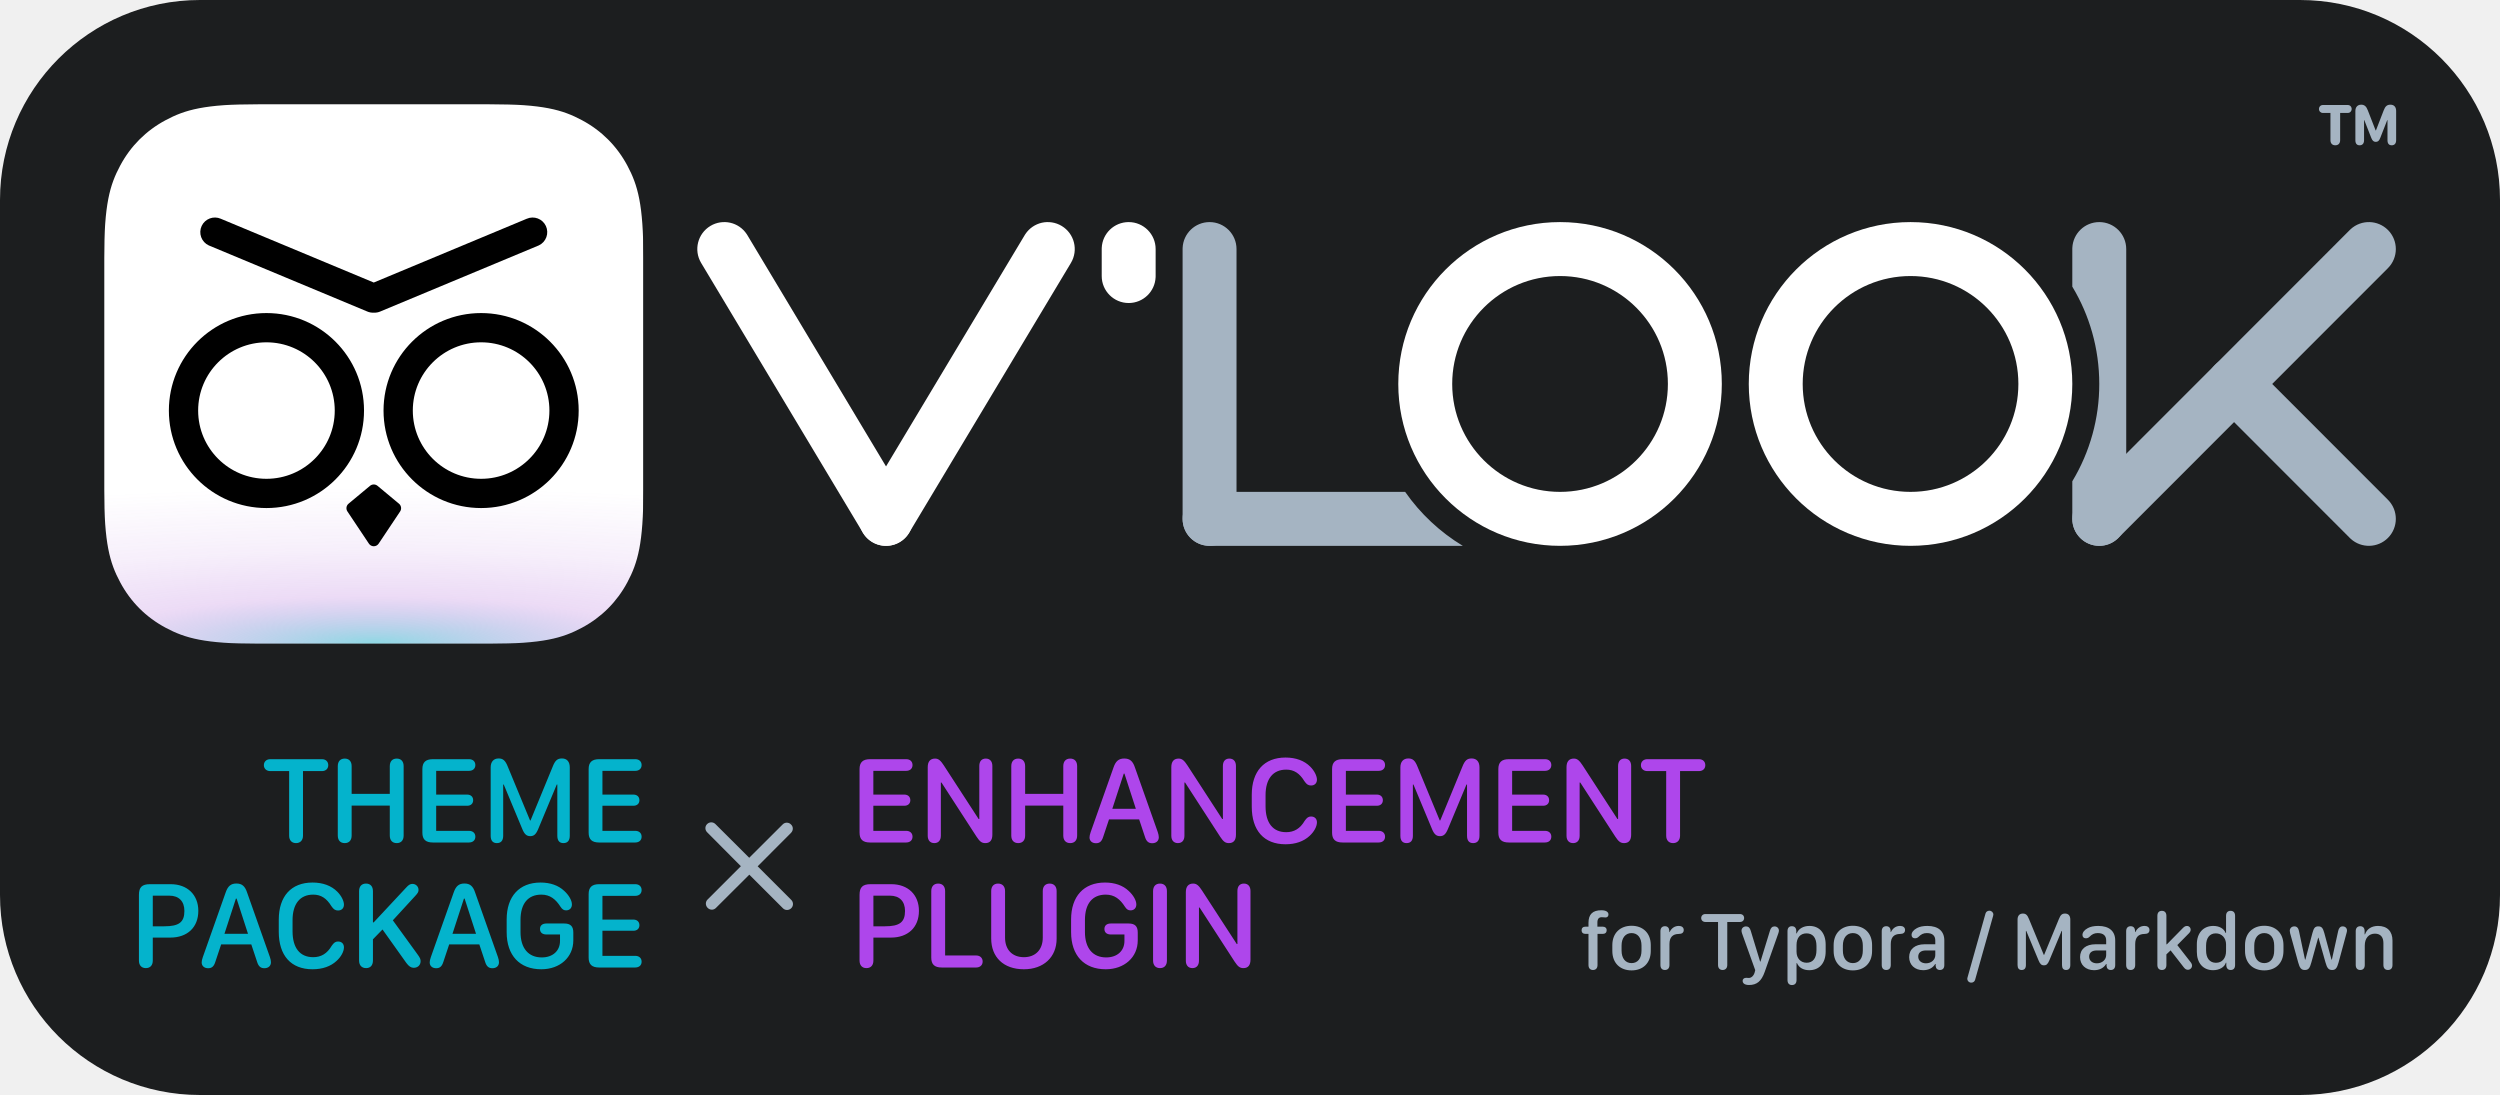
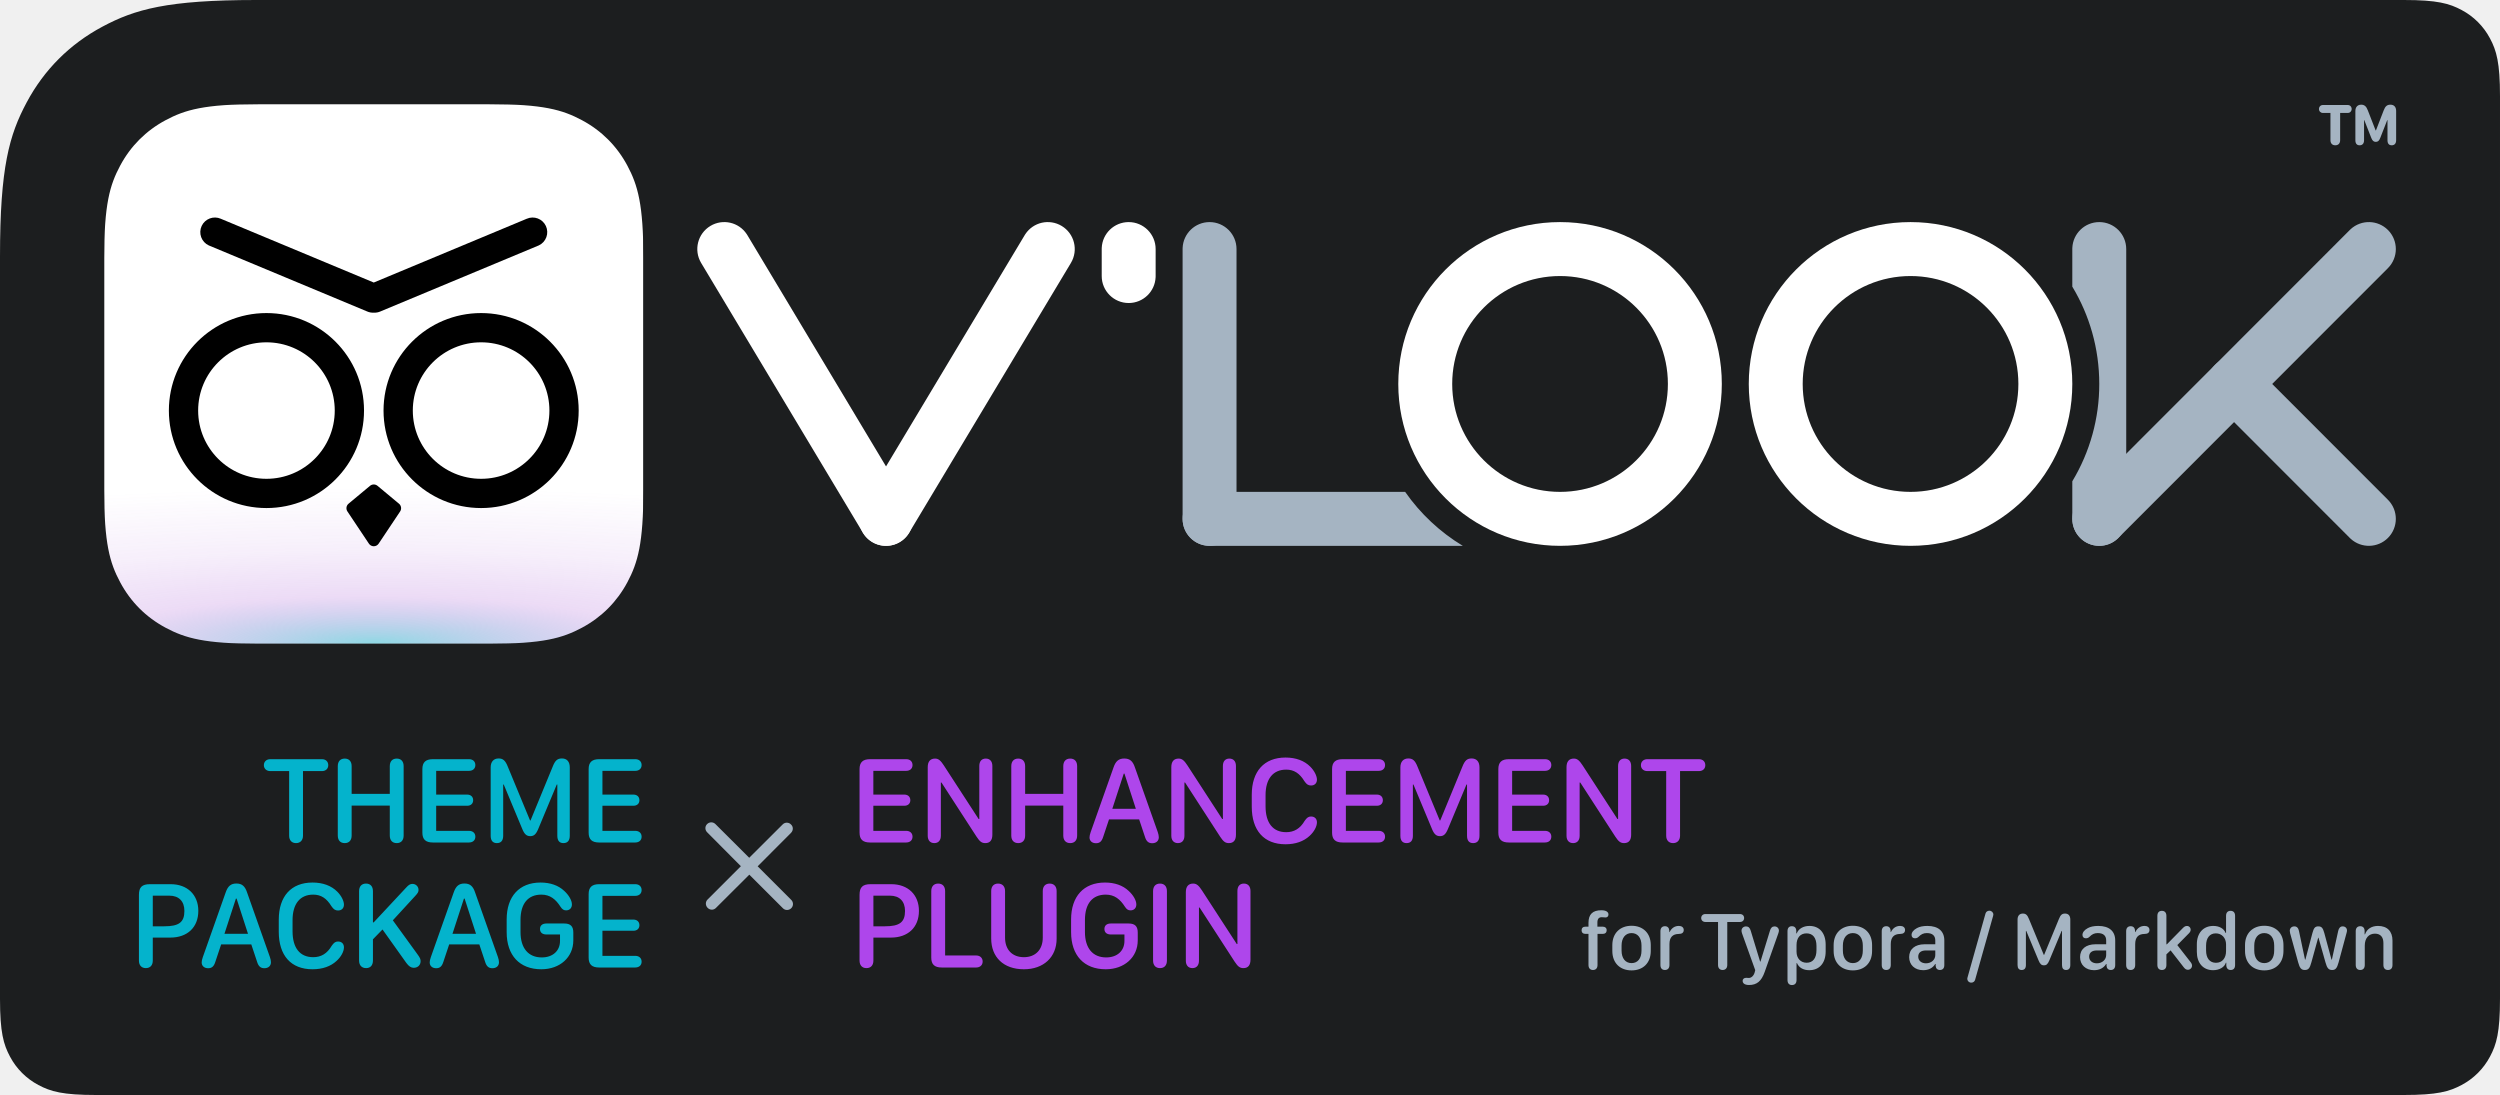
<svg xmlns="http://www.w3.org/2000/svg" xmlns:xlink="http://www.w3.org/1999/xlink" width="500" height="219" viewBox="0 0 500 219">
  <defs>
-     <path d="M40 0h420c22.091 0 40 17.909 40 40v139c0 22.091-17.909 40-40 40H40c-22.091 0-40-17.909-40-40V40C0 17.909 17.909 0 40 0z" id="a" />
+     <path d="M51.278 0H480.77c6.686 0 9.11.696 11.555 2.003a13.63 13.63 0 0 1 5.67 5.67c1.308 2.445 2.004 4.87 2.004 11.556v180.542c0 6.686-.696 9.11-2.003 11.555a13.63 13.63 0 0 1-5.67 5.67c-2.445 1.308-4.87 2.004-11.556 2.004H19.229c-6.686 0-9.11-.696-11.555-2.003a13.63 13.63 0 0 1-5.67-5.67C.695 208.881 0 206.456 0 199.77V51.278c0-17.83 1.857-24.296 5.343-30.815 3.486-6.518 8.602-11.634 15.12-15.12C26.982 1.857 33.447 0 51.278 0z" id="a" />
    <path d="M30.782 0h46.28c10.703 0 14.584 1.114 18.497 3.207 3.913 2.093 6.984 5.164 9.077 9.077 2.093 3.913 3.207 7.794 3.207 18.498v46.353c0 10.703-1.114 14.585-3.207 18.498-2.093 3.913-5.164 6.984-9.077 9.076-3.913 2.093-7.794 3.208-18.498 3.208h-46.28c-10.703 0-14.584-1.115-18.497-3.208-3.913-2.092-6.984-5.163-9.077-9.076C1.114 91.72 0 87.838 0 77.135V30.782c0-10.704 1.114-14.585 3.207-18.498C5.3 8.371 8.371 5.3 12.284 3.207 16.197 1.114 20.078 0 30.782 0z" id="b" />
    <radialGradient cy="100%" fx="50%" fy="100%" r="72.558%" gradientTransform="matrix(0 -1 2.40112 0 -1.901 1.5)" id="d">
      <stop stop-color="#04AAC2" stop-opacity=".45" offset="0%" />
      <stop stop-color="#9639CC" stop-opacity=".18" offset="30.303%" />
      <stop stop-color="#9639CC" stop-opacity=".08" offset="59.775%" />
      <stop stop-color="#9639CC" stop-opacity="0" offset="100%" />
    </radialGradient>
  </defs>
  <g fill="none" xlink:href="#a" fill-rule="evenodd">
    <use fill="#1C1E1F" xlink:href="#a" />
    <g transform="translate(20.833 20.833)">
      <mask id="c" fill="#fff">
        <use xlink:href="#b" />
      </mask>
      <g mask="url(#c)">
        <path fill="#FFF" d="M0 0h107.843v107.917H0z" />
        <path fill="url(#d)" d="M0 64.75h107.843v43.167H0z" />
      </g>
      <g mask="url(#c)" fill="#000">
        <path d="M54.67 76.332l4.297 3.577a1.17 1.17 0 0 1 .225 1.55l-4.296 6.438a1.17 1.17 0 0 1-1.948 0l-4.296-6.439a1.17 1.17 0 0 1 .224-1.55l4.296-3.576a1.17 1.17 0 0 1 1.499 0zM32.457 41.78c10.777 0 19.514 8.73 19.514 19.499 0 10.769-8.737 19.498-19.514 19.498-10.778 0-19.515-8.73-19.515-19.498 0-10.769 8.737-19.499 19.515-19.499zm42.932 0c10.777 0 19.514 8.73 19.514 19.499 0 10.769-8.737 19.498-19.514 19.498-10.778 0-19.515-8.73-19.515-19.498 0-10.769 8.737-19.499 19.515-19.499zm-42.932 5.85c-7.545 0-13.66 6.11-13.66 13.649 0 7.538 6.115 13.649 13.66 13.649 7.544 0 13.66-6.111 13.66-13.65 0-7.537-6.116-13.648-13.66-13.648zm42.932 0c-7.545 0-13.66 6.11-13.66 13.649 0 7.538 6.115 13.649 13.66 13.649 7.544 0 13.66-6.111 13.66-13.65 0-7.537-6.116-13.648-13.66-13.648zm9.123-24.711a2.929 2.929 0 0 1 3.83 1.442 2.923 2.923 0 0 1-1.416 3.887L55.312 41.429l-.06.028c-.433.19-.887.267-1.33.243a2.916 2.916 0 0 1-1.331-.243l-.045-.02-.032-.014-31.597-13.175A2.923 2.923 0 0 1 19.5 24.36a2.929 2.929 0 0 1 3.83-1.442l.06.027 30.53 12.729 30.53-12.73z" />
      </g>
    </g>
    <g fill-rule="nonzero">
      <path d="M443 72.976a5.39 5.39 0 0 1 7.432-.186l.194.186 26.961 26.98a5.398 5.398 0 0 1 0 7.63 5.39 5.39 0 0 1-7.43.186l-.195-.186L443 80.607a5.398 5.398 0 0 1 0-7.63z" fill="#A5B4C2" />
      <path d="M477.587 45.997a5.39 5.39 0 0 0-7.43-.186l-.195.186-53.922 53.958a5.398 5.398 0 0 0 0 7.631 5.39 5.39 0 0 0 7.43.186l.196-.186 53.921-53.958a5.398 5.398 0 0 0 0-7.631z" fill="#A5B4C2" />
      <path d="M212.333 45.186a5.39 5.39 0 0 0-7.266 1.641l-.132.21-32.353 53.958a5.398 5.398 0 0 0 1.85 7.403 5.39 5.39 0 0 0 7.266-1.642l.132-.21 32.353-53.957a5.398 5.398 0 0 0-1.85-7.403z" fill="#FFF" />
      <path d="M142.079 45.186a5.39 5.39 0 0 1 7.266 1.641l.132.21 32.353 53.958a5.398 5.398 0 0 1-1.85 7.403 5.39 5.39 0 0 1-7.266-1.642l-.132-.21L140.23 52.59a5.398 5.398 0 0 1 1.85-7.403z" fill="#FFF" />
      <path d="M241.912 44.417c-2.9 0-5.265 2.29-5.387 5.161l-.005.234v53.959a5.394 5.394 0 0 0 5.392 5.396c2.9 0 5.264-2.29 5.387-5.162l.005-.234V49.812a5.394 5.394 0 0 0-5.392-5.395z" fill="#A5B4C2" />
      <path d="M225.735 44.417c-2.9 0-5.265 2.29-5.387 5.161l-.005.234v5.396a5.394 5.394 0 0 0 5.392 5.396c2.9 0 5.265-2.29 5.387-5.162l.005-.234v-5.396a5.394 5.394 0 0 0-5.392-5.395z" fill="#FFF" />
      <path d="M419.853 44.417a5.394 5.394 0 0 1 5.392 5.395v53.959l-.005.234a5.394 5.394 0 0 1-5.387 5.162 5.394 5.394 0 0 1-5.392-5.396v-7.514a37.614 37.614 0 0 0 5.392-19.465c0-7.12-1.969-13.78-5.392-19.465v-7.515l.005-.234a5.394 5.394 0 0 1 5.387-5.161zM281.03 98.374a37.96 37.96 0 0 0 11.528 10.793h-50.646l-.234-.005a5.394 5.394 0 0 1-5.158-5.391 5.394 5.394 0 0 1 5.392-5.396z" fill="#A5B4C2" />
      <path d="M312.01 44.417c-17.868 0-32.353 14.494-32.353 32.375 0 17.88 14.485 32.375 32.353 32.375 17.868 0 32.353-14.495 32.353-32.375 0-17.88-14.485-32.375-32.353-32.375zm0 10.791c11.912 0 21.568 9.663 21.568 21.584 0 11.92-9.656 21.583-21.568 21.583s-21.569-9.663-21.569-21.583c0-11.92 9.657-21.584 21.569-21.584zM382.108 44.417c-17.868 0-32.353 14.494-32.353 32.375 0 17.88 14.485 32.375 32.353 32.375 17.868 0 32.353-14.495 32.353-32.375 0-17.88-14.485-32.375-32.353-32.375zm0 10.791c11.912 0 21.568 9.663 21.568 21.584 0 11.92-9.656 21.583-21.568 21.583s-21.569-9.663-21.569-21.583c0-11.92 9.657-21.584 21.569-21.584z" fill="#FFF" />
    </g>
    <g fill="#A5B4C2" fill-rule="nonzero">
      <path d="M467.057 29.059c.603 0 .972-.387.972-1.02v-5.45h1.53c.445 0 .773-.339.773-.79 0-.457-.328-.797-.773-.797h-4.987c-.445 0-.779.34-.779.797 0 .451.334.79.78.79h1.517v5.45c0 .633.363 1.02.967 1.02zM471.926 29.059c.562 0 .885-.37.885-1.008v-4.026h.046l1.4 3.563c.23.586.505.785.903.785.393 0 .662-.187.89-.785l1.395-3.563h.053v4.026c0 .656.293 1.008.844 1.008.562 0 .885-.37.885-1.008v-5.86c0-.796-.416-1.254-1.143-1.254-.65 0-1.031.293-1.348 1.143l-1.547 4.002h-.064l-1.553-3.996c-.31-.838-.715-1.149-1.336-1.149-.715 0-1.16.475-1.16 1.254v5.86c0 .656.293 1.008.85 1.008z" />
    </g>
    <g fill-rule="nonzero">
      <g fill="#04B3CC">
        <path d="M59.207 168.622c.854 0 1.392-.574 1.392-1.49v-12.914h3.796c.757 0 1.257-.476 1.257-1.184s-.5-1.197-1.257-1.197H54.043c-.744 0-1.27.489-1.27 1.197 0 .695.526 1.184 1.27 1.184h3.785v12.915c0 .928.524 1.49 1.379 1.49zM79.349 168.622c.866 0 1.379-.561 1.379-1.514V153.23c0-.952-.513-1.514-1.38-1.514-.878 0-1.391.562-1.391 1.514v5.542h-7.63v-5.542c0-.952-.512-1.514-1.379-1.514-.879 0-1.391.562-1.391 1.514v13.88c0 .952.512 1.513 1.391 1.513.867 0 1.38-.561 1.38-1.514v-5.993h7.629v5.993c0 .953.513 1.514 1.392 1.514zM84.475 166.522c0 1.368.66 1.978 2.1 1.978h7.214c.782 0 1.282-.452 1.282-1.16 0-.72-.5-1.172-1.282-1.172h-6.555v-5.017h6.201c.72 0 1.197-.427 1.197-1.11 0-.684-.476-1.124-1.197-1.124h-6.2v-4.748h6.579c.757 0 1.257-.452 1.257-1.16s-.5-1.172-1.257-1.172h-7.239c-1.44 0-2.1.623-2.1 1.978v12.707zM99.38 168.622c.818 0 1.258-.513 1.258-1.477v-10.242h.11l3.71 8.9c.44 1.073.891 1.427 1.6 1.427.695 0 1.135-.341 1.586-1.428l3.711-8.899h.11v10.242c0 .977.415 1.477 1.22 1.477.831 0 1.27-.513 1.27-1.477v-13.672c0-1.135-.573-1.782-1.562-1.782-.903 0-1.367.378-1.88 1.697l-4.407 10.705h-.097l-4.42-10.693c-.512-1.318-1-1.71-1.867-1.71-.989 0-1.587.66-1.587 1.783v13.672c0 .977.427 1.477 1.245 1.477zM117.727 166.522c0 1.368.66 1.978 2.1 1.978h7.214c.782 0 1.282-.452 1.282-1.16 0-.72-.5-1.172-1.282-1.172h-6.555v-5.017h6.201c.72 0 1.197-.427 1.197-1.11 0-.684-.476-1.124-1.197-1.124h-6.2v-4.748h6.579c.757 0 1.257-.452 1.257-1.16s-.5-1.172-1.257-1.172h-7.239c-1.44 0-2.1.623-2.1 1.978v12.707zM29.165 193.622c.88 0 1.392-.561 1.392-1.514v-4.59h3.503c3.406 0 5.603-2.038 5.603-5.346 0-3.21-2.185-5.335-5.53-5.335h-4.138c-1.586 0-2.209.599-2.209 2.149v13.122c0 .953.513 1.514 1.38 1.514zm1.392-8.362v-6.128h3.308c1.917 0 3.015 1.123 3.015 3.064 0 2.27-1.11 3.064-4.016 3.064h-2.307zM41.629 193.646c.744 0 1.16-.366 1.452-1.318l1.148-3.442h6.03l1.148 3.442c.28.94.72 1.318 1.464 1.318.794 0 1.319-.463 1.319-1.196 0-.305-.073-.635-.208-1.037l-4.577-12.952c-.415-1.233-1.014-1.758-2.124-1.758-1.111 0-1.71.537-2.137 1.758l-4.577 12.952c-.159.463-.232.78-.232 1.074 0 .708.525 1.16 1.294 1.16zm3.26-6.884l2.294-7.044h.134l2.283 7.044h-4.712zM55.752 186.334c0 4.773 2.442 7.52 6.75 7.52 2.015 0 3.638-.586 4.798-1.66.916-.818 1.49-1.904 1.49-2.722 0-.708-.452-1.172-1.185-1.172-.512 0-.83.232-1.27.866-.903 1.55-2.111 2.271-3.698 2.271-2.649 0-4.126-1.843-4.126-5.176v-2.221c0-3.26 1.49-5.115 4.126-5.115 1.563 0 2.686.732 3.65 2.32.44.646.793.854 1.33.854.696 0 1.172-.452 1.172-1.172 0-.733-.512-1.77-1.33-2.588-1.184-1.196-2.881-1.831-4.956-1.831-4.285 0-6.75 2.77-6.75 7.446v2.38zM82.742 193.561c.818 0 1.38-.55 1.38-1.33 0-.416-.123-.696-.684-1.453l-4.87-6.714 4.504-4.907c.5-.537.634-.794.634-1.16 0-.684-.524-1.22-1.22-1.22-.428 0-.77.195-1.245.732l-6.507 6.97h-.146v-6.25c0-.952-.513-1.514-1.38-1.514-.879 0-1.391.562-1.391 1.514v13.88c0 .952.525 1.513 1.404 1.513.866 0 1.367-.561 1.367-1.514v-4.248l1.916-1.965 4.761 6.69c.5.683.952.976 1.477.976zM87.234 193.646c.745 0 1.16-.366 1.453-1.318l1.147-3.442h6.03l1.148 3.442c.28.94.72 1.318 1.465 1.318.793 0 1.318-.463 1.318-1.196 0-.305-.073-.635-.207-1.037L95.01 178.46c-.415-1.233-1.013-1.758-2.124-1.758-1.11 0-1.709.537-2.136 1.758l-4.578 12.952c-.158.463-.232.78-.232 1.074 0 .708.525 1.16 1.294 1.16zm3.26-6.884l2.294-7.044h.135l2.282 7.044h-4.711zM101.333 186.432c0 4.651 2.588 7.422 6.934 7.422 3.723 0 6.396-2.405 6.396-5.774v-1.587c0-1.233-.561-1.794-1.818-1.794h-3.565c-.806 0-1.282.403-1.282 1.098 0 .696.476 1.099 1.282 1.099h2.722v1.306c0 1.965-1.452 3.284-3.65 3.284-2.685 0-4.248-1.856-4.248-5.066v-2.442c0-3.259 1.502-5.053 4.163-5.053 1.733 0 2.869.903 3.845 2.441.342.513.647.708 1.111.708.696 0 1.16-.464 1.16-1.184 0-.806-.61-1.868-1.538-2.71-1.16-1.098-2.784-1.672-4.737-1.672-4.26 0-6.775 2.783-6.775 7.385v2.54zM117.727 191.522c0 1.368.66 1.978 2.1 1.978h7.214c.782 0 1.282-.452 1.282-1.16 0-.72-.5-1.172-1.282-1.172h-6.555v-5.017h6.201c.72 0 1.197-.427 1.197-1.11 0-.684-.476-1.124-1.197-1.124h-6.2v-4.748h6.579c.757 0 1.257-.452 1.257-1.16s-.5-1.172-1.257-1.172h-7.239c-1.44 0-2.1.623-2.1 1.978v12.707z" />
      </g>
      <g fill="#A5B4C2">
        <path d="M319.503 192.997v-6.217h1.034c.504 0 .797-.277.797-.725 0-.455-.293-.724-.797-.724h-1.058v-.822c0-.74.293-1.066.878-1.066.35 0 .44.049.757.049.35 0 .578-.236.578-.602 0-.236-.114-.432-.325-.586-.245-.163-.619-.253-1.107-.253-1.71 0-2.564.79-2.564 2.523v.757h-.586c-.504 0-.797.269-.797.724 0 .456.301.725.797.725h.586v6.217c0 .635.334 1.001.904 1.001.57 0 .903-.366.903-1.001zM326.315 185.152c-2.247 0-3.85 1.432-3.85 3.882v1.147c0 2.482 1.603 3.898 3.85 3.898 2.237 0 3.84-1.416 3.84-3.898v-1.155c0-2.442-1.603-3.874-3.84-3.874zm0 1.465c1.237 0 1.985.968 1.985 2.498v1.001c0 1.555-.748 2.507-1.985 2.507-1.23 0-2.002-.952-2.002-2.507v-1c0-1.53.773-2.5 2.002-2.5zM333.891 192.997v-4.175c0-1.35.627-2.018 1.855-2.034.31-.008.546-.057.709-.171.195-.13.292-.334.292-.619 0-.268-.105-.488-.3-.618-.163-.13-.4-.195-.684-.195-.798 0-1.449.415-1.84 1.228h-.065v-.26c-.024-.578-.333-.911-.87-.911-.57 0-.904.366-.904 1v6.755c0 .635.318 1.001.896 1.001.577 0 .911-.366.911-1.001zM344.527 193.998c.57 0 .928-.382.928-.993v-8.61h2.531c.505 0 .838-.317.838-.79 0-.471-.333-.797-.838-.797h-6.901c-.496 0-.846.326-.846.798 0 .464.35.79.846.79h2.523v8.61c0 .618.35.992.92.992zM348.523 196.187a.67.67 0 0 0 .204.488c.211.212.594.326 1.074.326 1.554 0 2.482-.749 3.133-2.604l2.726-7.715c.082-.236.122-.407.122-.553 0-.489-.374-.847-.87-.847-.464 0-.765.285-.928.88l-1.888 6.151h-.073l-1.872-6.152c-.163-.594-.472-.879-.944-.879-.521 0-.904.366-.904.855 0 .146.033.325.106.545l2.637 7.349c0 .04-.106.455-.122.48-.195.659-.651 1.082-1.172 1.082-.212 0-.366-.032-.513-.032-.431 0-.716.252-.716.626zM359.306 196.008v-3.385h.09c.382.903 1.27 1.416 2.45 1.416 2.034 0 3.287-1.424 3.287-3.76v-1.343c0-2.327-1.237-3.751-3.247-3.751-1.22 0-2.19.57-2.54 1.497h-.089v-.529c-.024-.586-.342-.911-.887-.911-.561 0-.87.358-.87 1v9.766c0 .643.325 1.001.895 1.001.577 0 .911-.358.911-1zm0-5.672v-1.318c0-1.473.757-2.344 2.002-2.344 1.27 0 1.986.903 1.986 2.514v.847c0 1.595-.716 2.514-1.962 2.514-1.204 0-2.026-.887-2.026-2.213zM370.577 185.152c-2.246 0-3.85 1.432-3.85 3.882v1.147c0 2.482 1.604 3.898 3.85 3.898 2.238 0 3.841-1.416 3.841-3.898v-1.155c0-2.442-1.603-3.874-3.84-3.874zm0 1.465c1.237 0 1.986.968 1.986 2.498v1.001c0 1.555-.749 2.507-1.986 2.507-1.229 0-2.002-.952-2.002-2.507v-1c0-1.53.773-2.5 2.002-2.5zM378.154 192.997v-4.175c0-1.35.626-2.018 1.855-2.034.31-.008.545-.057.708-.171.196-.13.293-.334.293-.619 0-.268-.106-.488-.3-.618-.164-.13-.4-.195-.685-.195-.797 0-1.448.415-1.839 1.228h-.065v-.26c-.024-.578-.333-.911-.87-.911-.57 0-.904.366-.904 1v6.755c0 .635.317 1.001.895 1.001.578 0 .912-.366.912-1.001zM387.04 192.802h.09v.382c.04.513.358.814.854.814.562 0 .88-.358.88-.977v-4.923c0-1.872-1.213-2.913-3.386-2.913-.895 0-1.579.154-2.1.439-.724.39-1.066.879-1.066 1.375 0 .39.26.66.66.66.309 0 .52-.082.74-.293.496-.505.968-.75 1.652-.75 1.099 0 1.693.505 1.693 1.474v.765h-2.149c-1.92.008-3.076.976-3.076 2.563 0 1.563 1.131 2.62 2.808 2.62 1.066 0 1.928-.439 2.4-1.236zm-3.393-1.473c0-.79.553-1.237 1.514-1.237h1.896v.927c0 .928-.806 1.644-1.856 1.644-.927 0-1.554-.537-1.554-1.334zM395.024 195.951l3.597-12.76c.024-.065.04-.18.049-.269.008-.423-.35-.781-.798-.781-.374 0-.675.22-.773.57l-3.589 12.76a.78.78 0 0 0 .749 1.058c.366 0 .667-.22.765-.578zM404.342 193.998c.545 0 .838-.342.838-.985v-6.827h.073l2.474 5.932c.293.716.594.952 1.066.952.464 0 .757-.228 1.058-.952l2.474-5.932h.074v6.827c0 .651.276.985.813.985.554 0 .847-.342.847-.985V183.9c0-.757-.383-1.188-1.042-1.188-.602 0-.911.252-1.253 1.13l-2.938 7.138h-.065l-2.946-7.13c-.342-.878-.667-1.138-1.245-1.138-.66 0-1.058.439-1.058 1.188v9.114c0 .651.285.985.83.985zM421.22 192.802h.09v.382c.04.513.358.814.854.814.562 0 .879-.358.879-.977v-4.923c0-1.872-1.213-2.913-3.385-2.913-.896 0-1.58.154-2.1.439-.724.39-1.066.879-1.066 1.375 0 .39.26.66.66.66.308 0 .52-.082.74-.293.496-.505.968-.75 1.652-.75 1.098 0 1.692.505 1.692 1.474v.765h-2.148c-1.92.008-3.076.976-3.076 2.563 0 1.563 1.131 2.62 2.807 2.62 1.066 0 1.93-.439 2.401-1.236zm-3.393-1.473c0-.79.553-1.237 1.513-1.237h1.896v.927c0 .928-.805 1.644-1.855 1.644-.928 0-1.554-.537-1.554-1.334zM427.039 192.997v-4.175c0-1.35.626-2.018 1.855-2.034.31-.008.546-.057.708-.171.196-.13.293-.334.293-.619 0-.268-.106-.488-.3-.618-.164-.13-.4-.195-.684-.195-.798 0-1.449.415-1.84 1.228h-.065v-.26c-.024-.578-.333-.911-.87-.911-.57 0-.904.366-.904 1v6.755c0 .635.318 1.001.895 1.001.578 0 .912-.366.912-1.001zM433.28 192.997v-2.124l.839-.798 2.645 3.402c.26.334.512.48.814.48.455 0 .83-.382.83-.83 0-.228-.106-.48-.318-.74l-2.628-3.37 2.335-2.368c.236-.244.334-.455.334-.7a.731.731 0 0 0-.757-.756c-.277 0-.513.122-.806.423l-3.198 3.255h-.09v-5.705c0-.634-.333-1-.903-1-.577 0-.903.366-.903 1v9.831c0 .635.334 1.001.911 1.001.57 0 .896-.366.896-1.001zM445.17 192.55h.09v.528c.032.586.35.92.879.92.57 0 .879-.358.879-1.001v-9.83c0-.635-.326-1.002-.904-1.002-.577 0-.903.367-.903 1.001v3.426h-.09c-.333-.878-1.269-1.407-2.465-1.407-2.002 0-3.288 1.432-3.288 3.678v1.497c0 2.246 1.261 3.679 3.255 3.679 1.245 0 2.287-.61 2.547-1.49zm-3.955-2.458v-.96c0-1.539.716-2.458 1.937-2.458 1.213 0 2.059.911 2.059 2.213v1.327c0 1.44-.781 2.344-2.018 2.344-1.245 0-1.978-.912-1.978-2.466zM452.853 185.152c-2.246 0-3.85 1.432-3.85 3.882v1.147c0 2.482 1.604 3.898 3.85 3.898 2.238 0 3.84-1.416 3.84-3.898v-1.155c0-2.442-1.602-3.874-3.84-3.874zm0 1.465c1.237 0 1.985.968 1.985 2.498v1.001c0 1.555-.748 2.507-1.985 2.507-1.23 0-2.002-.952-2.002-2.507v-1c0-1.53.773-2.5 2.002-2.5zM459.632 192.468c.317 1.18.642 1.53 1.334 1.53.692 0 .993-.326 1.31-1.53l1.36-4.915h.065l1.391 4.915c.326 1.204.66 1.53 1.343 1.53.643 0 .968-.334 1.286-1.53l1.587-5.867c.065-.22.09-.375.09-.497 0-.488-.35-.83-.88-.83-.44 0-.757.334-.879.92l-1.261 5.72h-.081l-1.44-5.322c-.277-1.025-.562-1.318-1.189-1.318-.635 0-.911.293-1.18 1.318l-1.408 5.323H461l-1.205-5.705c-.114-.61-.44-.936-.911-.936-.553 0-.928.366-.928.895 0 .122.025.269.073.489l1.604 5.81zM478.496 193.005v-4.899c0-1.855-1.058-2.921-2.898-2.921-1.285 0-2.238.626-2.588 1.676h-.089v-.692c-.016-.594-.334-.927-.879-.927-.553 0-.895.366-.895.976v6.779c0 .635.325 1.001.903 1.001.57 0 .904-.366.904-1.001v-3.874c0-1.489.789-2.392 2.034-2.392 1.09 0 1.693.667 1.693 1.88v4.386c0 .635.333 1.001.911 1.001.57 0 .904-.358.904-.993z" />
      </g>
      <path d="M143.19 181.584l6.674-6.653 6.714 6.714c.447.468 1.2.468 1.668 0a1.167 1.167 0 0 0 0-1.669l-6.714-6.713 6.673-6.694c.468-.468.489-1.22 0-1.668a1.156 1.156 0 0 0-1.688 0l-6.674 6.653-6.754-6.735a1.167 1.167 0 0 0-1.668 0c-.468.448-.448 1.2.02 1.648l6.734 6.775-6.653 6.653c-.468.448-.468 1.22.02 1.689.469.468 1.201.468 1.649 0z" fill="#A5B4C2" />
      <g fill="#AE46EB">
        <path d="M171.91 166.522c0 1.368.659 1.978 2.099 1.978h7.214c.782 0 1.282-.452 1.282-1.16 0-.72-.5-1.172-1.282-1.172h-6.555v-5.017h6.201c.72 0 1.197-.427 1.197-1.11 0-.684-.476-1.124-1.197-1.124h-6.2v-4.748h6.579c.757 0 1.257-.452 1.257-1.16s-.5-1.172-1.257-1.172h-7.239c-1.44 0-2.1.623-2.1 1.978v12.707zM188.17 167.145V156.5h.121l7.02 10.84c.646.977 1.037 1.282 1.757 1.282.928 0 1.404-.586 1.404-1.672v-13.758c0-.915-.488-1.477-1.318-1.477-.83 0-1.294.562-1.294 1.477V163.8h-.135l-6.958-10.717c-.598-.904-1.025-1.368-1.745-1.368-.977 0-1.477.598-1.477 1.722v13.708c0 .916.488 1.477 1.318 1.477.83 0 1.306-.561 1.306-1.477zM214.048 168.622c.867 0 1.38-.561 1.38-1.514V153.23c0-.952-.513-1.514-1.38-1.514-.879 0-1.392.562-1.392 1.514v5.542h-7.629v-5.542c0-.952-.513-1.514-1.38-1.514-.878 0-1.39.562-1.39 1.514v13.88c0 .952.512 1.513 1.39 1.513.867 0 1.38-.561 1.38-1.514v-5.993h7.63v5.993c0 .953.512 1.514 1.391 1.514zM219.2 168.646c.744 0 1.16-.366 1.452-1.318l1.148-3.442h6.03l1.147 3.442c.281.94.72 1.318 1.465 1.318.794 0 1.318-.463 1.318-1.196 0-.305-.073-.635-.207-1.037l-4.578-12.952c-.415-1.233-1.013-1.758-2.124-1.758-1.11 0-1.709.537-2.136 1.758l-4.578 12.952c-.158.463-.232.78-.232 1.074 0 .708.525 1.16 1.294 1.16zm3.259-6.884l2.295-7.044h.134l2.283 7.044h-4.712zM236.887 167.145V156.5h.122l7.02 10.84c.647.977 1.037 1.282 1.757 1.282.928 0 1.404-.586 1.404-1.672v-13.758c0-.915-.488-1.477-1.318-1.477-.83 0-1.294.562-1.294 1.477V163.8h-.134l-6.958-10.717c-.599-.904-1.026-1.368-1.746-1.368-.977 0-1.477.598-1.477 1.722v13.708c0 .916.488 1.477 1.318 1.477.83 0 1.306-.561 1.306-1.477zM250.352 161.334c0 4.773 2.441 7.52 6.75 7.52 2.014 0 3.638-.586 4.798-1.66.915-.818 1.489-1.904 1.489-2.722 0-.708-.452-1.172-1.184-1.172-.513 0-.83.232-1.27.866-.903 1.55-2.112 2.271-3.698 2.271-2.65 0-4.126-1.843-4.126-5.176v-2.221c0-3.26 1.489-5.115 4.126-5.115 1.562 0 2.685.732 3.65 2.32.439.646.793.854 1.33.854.696 0 1.172-.452 1.172-1.172 0-.733-.513-1.77-1.33-2.588-1.185-1.196-2.882-1.831-4.957-1.831-4.284 0-6.75 2.77-6.75 7.446v2.38zM266.416 166.522c0 1.368.66 1.978 2.1 1.978h7.214c.781 0 1.282-.452 1.282-1.16 0-.72-.5-1.172-1.282-1.172h-6.555v-5.017h6.201c.72 0 1.196-.427 1.196-1.11 0-.684-.476-1.124-1.196-1.124h-6.201v-4.748h6.58c.756 0 1.257-.452 1.257-1.16s-.5-1.172-1.257-1.172h-7.24c-1.44 0-2.099.623-2.099 1.978v12.707zM281.321 168.622c.818 0 1.257-.513 1.257-1.477v-10.242h.11l3.711 8.9c.44 1.073.891 1.427 1.6 1.427.695 0 1.135-.341 1.586-1.428l3.711-8.899h.11v10.242c0 .977.415 1.477 1.22 1.477.83 0 1.27-.513 1.27-1.477v-13.672c0-1.135-.574-1.782-1.562-1.782-.904 0-1.367.378-1.88 1.697l-4.407 10.705h-.098L283.53 153.4c-.512-1.318-1-1.71-1.867-1.71-.989 0-1.587.66-1.587 1.783v13.672c0 .977.427 1.477 1.245 1.477zM299.668 166.522c0 1.368.66 1.978 2.1 1.978h7.214c.781 0 1.282-.452 1.282-1.16 0-.72-.5-1.172-1.282-1.172h-6.555v-5.017h6.201c.72 0 1.196-.427 1.196-1.11 0-.684-.476-1.124-1.196-1.124h-6.201v-4.748h6.58c.756 0 1.257-.452 1.257-1.16s-.5-1.172-1.257-1.172h-7.24c-1.44 0-2.099.623-2.099 1.978v12.707zM315.928 167.145V156.5h.122l7.02 10.84c.646.977 1.037 1.282 1.757 1.282.928 0 1.404-.586 1.404-1.672v-13.758c0-.915-.489-1.477-1.319-1.477s-1.294.562-1.294 1.477V163.8h-.134l-6.958-10.717c-.598-.904-1.025-1.368-1.746-1.368-.976 0-1.477.598-1.477 1.722v13.708c0 .916.489 1.477 1.319 1.477s1.306-.561 1.306-1.477zM334.617 168.622c.854 0 1.392-.574 1.392-1.49v-12.914h3.796c.757 0 1.257-.476 1.257-1.184s-.5-1.197-1.257-1.197h-10.352c-.744 0-1.27.489-1.27 1.197 0 .695.526 1.184 1.27 1.184h3.785v12.915c0 .928.524 1.49 1.379 1.49zM173.289 193.622c.879 0 1.391-.561 1.391-1.514v-4.59h3.504c3.406 0 5.603-2.038 5.603-5.346 0-3.21-2.185-5.335-5.53-5.335h-4.138c-1.587 0-2.21.599-2.21 2.149v13.122c0 .953.513 1.514 1.38 1.514zm1.391-8.362v-6.128h3.309c1.916 0 3.015 1.123 3.015 3.064 0 2.27-1.111 3.064-4.016 3.064h-2.308zM196.531 192.304c0-.72-.525-1.209-1.294-1.209h-6.213V178.23c0-.952-.513-1.514-1.38-1.514-.879 0-1.391.562-1.391 1.514v13.293c0 1.368.659 1.978 2.1 1.978h6.884c.77 0 1.294-.476 1.294-1.196zM211.326 187.738v-9.533c0-.928-.537-1.49-1.392-1.49-.866 0-1.38.562-1.38 1.49v9.326c0 2.405-1.464 3.906-3.771 3.906-2.32 0-3.772-1.49-3.772-3.906v-9.326c0-.928-.537-1.49-1.392-1.49-.866 0-1.379.562-1.379 1.49v9.497c0 3.698 2.43 6.152 6.543 6.152 3.943 0 6.543-2.441 6.543-6.116zM214.219 186.432c0 4.651 2.588 7.422 6.934 7.422 3.723 0 6.396-2.405 6.396-5.774v-1.587c0-1.233-.561-1.794-1.819-1.794h-3.564c-.806 0-1.282.403-1.282 1.098 0 .696.476 1.099 1.282 1.099h2.722v1.306c0 1.965-1.453 3.284-3.65 3.284-2.686 0-4.248-1.856-4.248-5.066v-2.441c0-3.26 1.501-5.054 4.163-5.054 1.733 0 2.868.903 3.845 2.441.342.513.647.708 1.11.708.696 0 1.16-.464 1.16-1.184 0-.806-.61-1.868-1.538-2.71-1.16-1.098-2.783-1.672-4.736-1.672-4.26 0-6.775 2.783-6.775 7.385v2.54zM232.005 193.622c.866 0 1.379-.561 1.379-1.514V178.23c0-.952-.513-1.514-1.38-1.514-.878 0-1.391.562-1.391 1.514v13.88c0 .952.525 1.513 1.392 1.513zM239.793 192.145V181.5h.122l7.019 10.84c.647.977 1.037 1.282 1.758 1.282.927 0 1.403-.586 1.403-1.672v-13.758c0-.915-.488-1.477-1.318-1.477-.83 0-1.294.562-1.294 1.477V188.8h-.134l-6.958-10.717c-.598-.904-1.026-1.368-1.746-1.368-.976 0-1.477.598-1.477 1.722v13.708c0 .916.488 1.477 1.319 1.477.83 0 1.306-.561 1.306-1.477z" />
      </g>
    </g>
  </g>
</svg>
